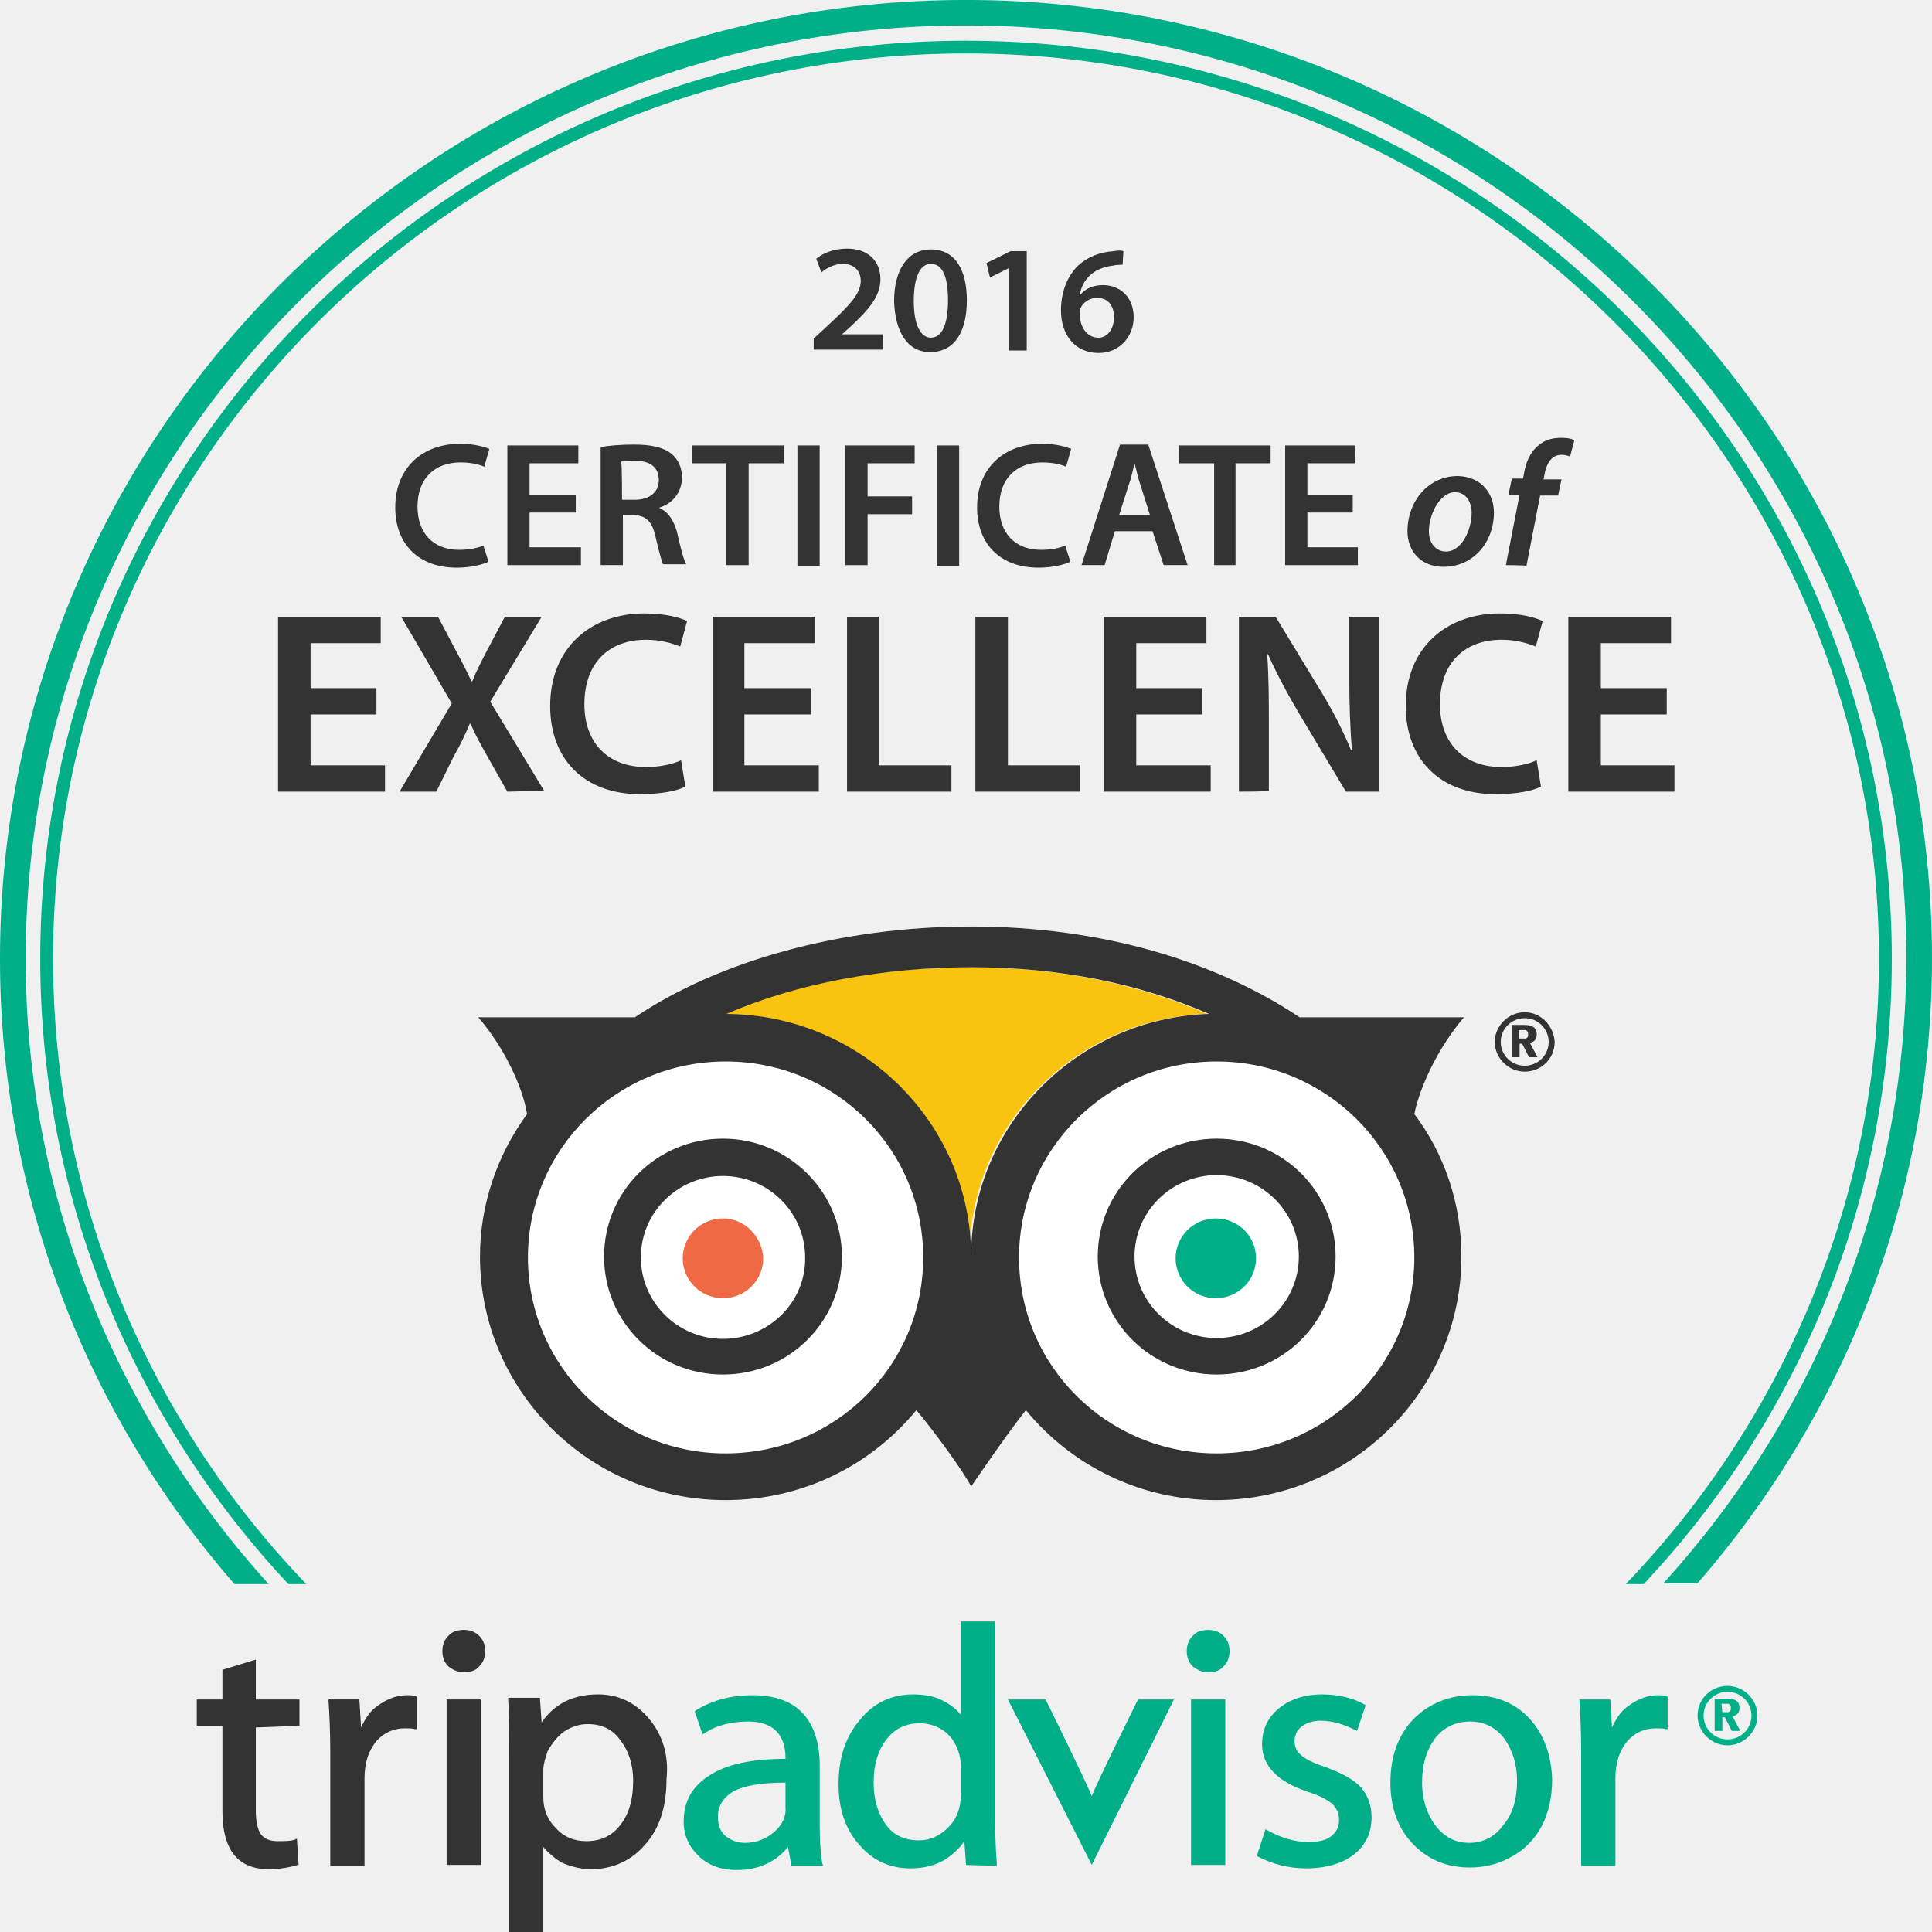
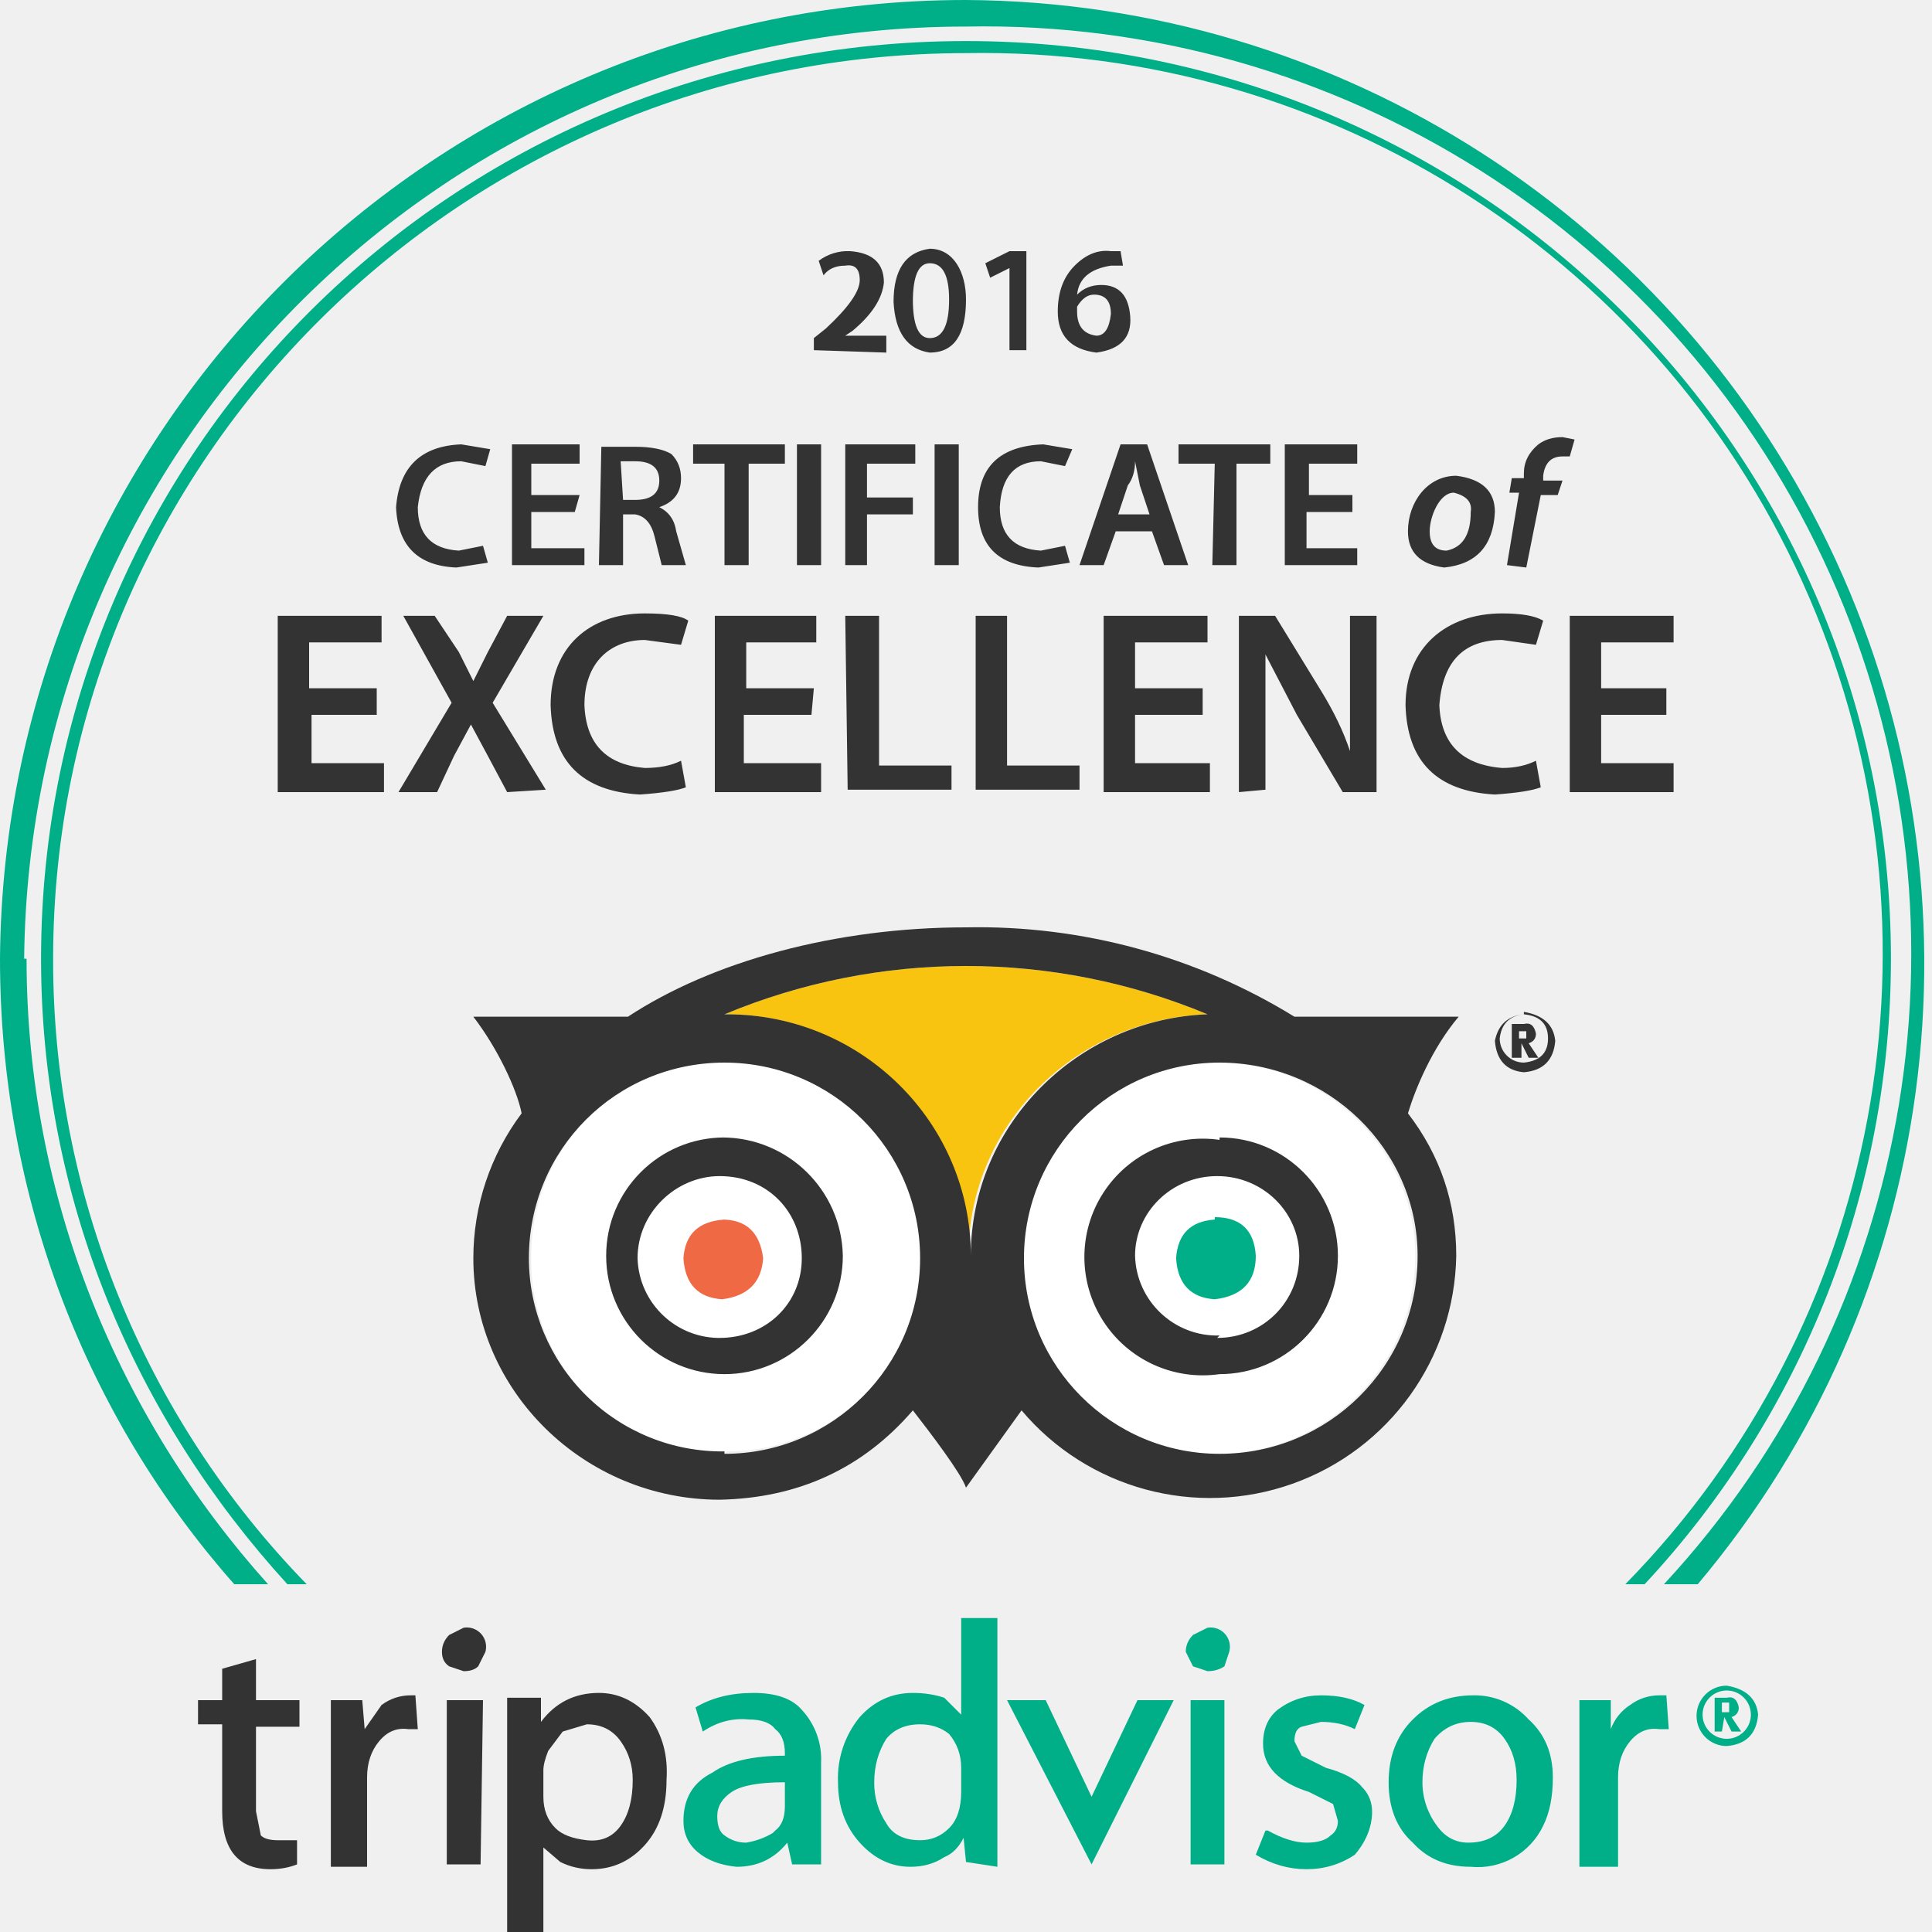
- <svg xmlns="http://www.w3.org/2000/svg" width="80" height="80" viewBox="0 0 80 80" fill="none">
-   <g clip-path="url(#clip0_408_4343)">
-     <path d="M20.229 23.26C20.016 23.365 19.52 23.506 18.918 23.506C17.324 23.506 16.367 22.522 16.367 21.011C16.367 19.36 17.501 18.376 19.06 18.376C19.662 18.376 20.087 18.517 20.264 18.587L20.052 19.325C19.804 19.219 19.485 19.149 19.06 19.149C18.032 19.149 17.288 19.781 17.288 20.976C17.288 22.065 17.926 22.768 19.024 22.768C19.379 22.768 19.768 22.698 20.016 22.592L20.229 23.26Z" fill="#333333" />
-     <path d="M23.842 21.222H21.929V22.662H24.055V23.4H21.008V18.446H23.948V19.184H21.929V20.484H23.842V21.222Z" fill="#333333" />
-     <path d="M24.871 18.516C25.225 18.445 25.721 18.41 26.253 18.41C26.961 18.41 27.457 18.516 27.812 18.797C28.095 19.043 28.237 19.359 28.237 19.78C28.237 20.413 27.812 20.869 27.316 21.01V21.045C27.67 21.186 27.883 21.537 28.024 21.994C28.166 22.626 28.308 23.188 28.414 23.364H27.457C27.387 23.224 27.28 22.802 27.139 22.205C26.997 21.572 26.749 21.361 26.253 21.326H25.792V23.399H24.871V18.516ZM25.757 20.694H26.288C26.891 20.694 27.28 20.378 27.28 19.886C27.28 19.324 26.891 19.078 26.288 19.078C26.005 19.078 25.828 19.113 25.721 19.113C25.757 19.148 25.757 20.694 25.757 20.694Z" fill="#333333" />
-     <path d="M30.079 19.184H28.662V18.446H32.453V19.184H31V23.4H30.079V19.184Z" fill="#333333" />
-     <path d="M33.941 18.446H33.02V23.435H33.941V18.446Z" fill="#333333" />
-     <path d="M35.004 18.446H37.874V19.184H35.925V20.554H37.767V21.292H35.925V23.4H35.004V18.446Z" fill="#333333" />
-     <path d="M39.716 18.446H38.795V23.435H39.716V18.446Z" fill="#333333" />
-     <path d="M44.321 23.26C44.108 23.365 43.612 23.506 43.01 23.506C41.416 23.506 40.459 22.522 40.459 21.011C40.459 19.36 41.593 18.376 43.152 18.376C43.754 18.376 44.179 18.517 44.356 18.587L44.144 19.325C43.896 19.219 43.577 19.149 43.152 19.149C42.124 19.149 41.38 19.781 41.38 20.976C41.38 22.065 42.018 22.768 43.116 22.768C43.506 22.768 43.86 22.698 44.108 22.592L44.321 23.26Z" fill="#333333" />
-     <path d="M46.165 21.994L45.74 23.399H44.783L46.377 18.41H47.547L49.176 23.399H48.184L47.724 21.994H46.165ZM47.618 21.326L47.228 20.097C47.122 19.78 47.051 19.464 46.98 19.183C46.909 19.464 46.838 19.816 46.732 20.097L46.342 21.326H47.618Z" fill="#333333" />
-     <path d="M50.275 19.184H48.822V18.446H52.613V19.184H51.161V23.4H50.275V19.184Z" fill="#333333" />
-     <path d="M56.014 21.222H54.136V22.662H56.226V23.4H53.215V18.446H56.12V19.184H54.136V20.484H56.014V21.222Z" fill="#333333" />
-     <path d="M61.86 21.222C61.86 22.451 61.009 23.47 59.769 23.47C58.848 23.47 58.281 22.838 58.281 21.995C58.281 20.765 59.132 19.711 60.372 19.711C61.364 19.746 61.86 20.449 61.86 21.222ZM59.167 21.995C59.167 22.486 59.45 22.838 59.876 22.838C60.513 22.838 60.938 21.959 60.938 21.222C60.938 20.87 60.761 20.378 60.23 20.378C59.592 20.414 59.167 21.327 59.167 21.995Z" fill="#333333" />
-     <path d="M62.355 23.4L62.922 20.484H62.462L62.603 19.816H63.064L63.099 19.641C63.17 19.184 63.347 18.727 63.702 18.446C63.985 18.2 64.304 18.13 64.658 18.13C64.906 18.13 65.084 18.165 65.19 18.235L65.013 18.903C64.906 18.868 64.8 18.833 64.658 18.833C64.233 18.833 64.021 19.219 63.95 19.676L63.914 19.851H64.658L64.517 20.519H63.773L63.206 23.435C63.206 23.4 62.355 23.4 62.355 23.4Z" fill="#333333" />
-     <path d="M15.588 29.583H12.86V31.691H15.942V32.781H11.514V25.543H15.765V26.632H12.86V28.494H15.588V29.583Z" fill="#333333" />
-     <path d="M21.009 32.781L20.194 31.34C19.875 30.778 19.663 30.392 19.486 29.97H19.45C19.273 30.392 19.096 30.778 18.777 31.34L18.068 32.781H16.545L18.706 29.127L16.616 25.543H18.139L18.919 27.019C19.167 27.475 19.344 27.827 19.521 28.213H19.556C19.734 27.756 19.911 27.44 20.123 27.019L20.903 25.543H22.426L20.3 29.056L22.532 32.745L21.009 32.781Z" fill="#333333" />
-     <path d="M28.379 32.569C28.06 32.744 27.387 32.885 26.501 32.885C24.198 32.885 22.781 31.444 22.781 29.231C22.781 26.842 24.446 25.401 26.678 25.401C27.564 25.401 28.166 25.577 28.45 25.718L28.166 26.772C27.812 26.631 27.352 26.491 26.749 26.491C25.261 26.491 24.198 27.404 24.198 29.161C24.198 30.742 25.155 31.761 26.749 31.761C27.281 31.761 27.848 31.655 28.202 31.48L28.379 32.569Z" fill="#333333" />
-     <path d="M33.586 29.583H30.823V31.691H33.905V32.781H29.512V25.543H33.728V26.632H30.823V28.494H33.586V29.583Z" fill="#333333" />
-     <path d="M35.074 25.543H36.385V31.691H39.397V32.781H35.074V25.543Z" fill="#333333" />
-     <path d="M40.389 25.543H41.735V31.691H44.711V32.781H40.389V25.543Z" fill="#333333" />
-     <path d="M49.778 29.583H47.05V31.691H50.132V32.781H45.703V25.543H49.955V26.632H47.05V28.494H49.778V29.583Z" fill="#333333" />
-     <path d="M51.301 32.781V25.543H52.824L54.702 28.635C55.198 29.443 55.623 30.286 55.942 31.059H55.977C55.907 30.11 55.871 29.162 55.871 28.073V25.543H57.111V32.781H55.73L53.816 29.583C53.356 28.81 52.86 27.897 52.505 27.089H52.47C52.541 28.038 52.541 28.986 52.541 30.181V32.745C52.505 32.781 51.301 32.781 51.301 32.781Z" fill="#333333" />
-     <path d="M63.807 32.569C63.488 32.744 62.815 32.885 61.929 32.885C59.626 32.885 58.209 31.444 58.209 29.231C58.209 26.842 59.874 25.401 62.106 25.401C62.992 25.401 63.594 25.577 63.878 25.718L63.594 26.772C63.24 26.631 62.779 26.491 62.177 26.491C60.689 26.491 59.626 27.404 59.626 29.161C59.626 30.742 60.583 31.761 62.177 31.761C62.709 31.761 63.275 31.655 63.63 31.48L63.807 32.569Z" fill="#333333" />
-     <path d="M69.016 29.583H66.288V31.691H69.335V32.781H64.941V25.543H69.193V26.632H66.288V28.494H69.016V29.583Z" fill="#333333" />
-     <path d="M30.044 60.184C25.544 60.184 21.859 56.565 21.859 52.068C21.859 47.606 25.509 43.952 30.044 43.952C34.579 43.952 38.228 47.571 38.228 52.068C38.228 56.565 34.579 60.184 30.044 60.184Z" fill="white" />
-     <path d="M50.38 60.184C45.845 60.184 42.195 56.565 42.195 52.068C42.195 47.606 45.845 43.952 50.38 43.952C54.879 43.952 58.564 47.571 58.564 52.068C58.564 56.565 54.879 60.184 50.38 60.184Z" fill="white" />
-     <path d="M30.008 41.985C32.913 40.72 36.527 40.053 40.141 40.053C43.79 40.053 47.049 40.72 49.99 41.985C44.534 42.161 40.141 46.588 40.141 52.033C40.141 46.517 35.606 42.02 30.008 41.985Z" fill="#F8C40F" />
-     <path d="M29.937 50.453C29.015 50.453 28.271 51.191 28.271 52.104C28.271 53.018 29.015 53.756 29.937 53.756C30.858 53.756 31.602 53.018 31.602 52.104C31.566 51.191 30.822 50.453 29.937 50.453Z" fill="#EF6945" />
-     <path d="M50.345 50.453C49.424 50.453 48.68 51.191 48.68 52.104C48.68 53.018 49.424 53.756 50.345 53.756C51.266 53.756 52.01 53.018 52.01 52.104C52.01 51.191 51.266 50.453 50.345 50.453Z" fill="#00AF87" />
-     <path d="M29.938 47.149C27.209 47.149 25.013 49.327 25.013 52.032C25.013 54.738 27.209 56.916 29.938 56.916C32.666 56.916 34.862 54.738 34.862 52.032C34.862 49.362 32.666 47.149 29.938 47.149ZM29.938 55.44C28.06 55.44 26.536 53.93 26.536 52.068C26.536 50.205 28.06 48.695 29.938 48.695C31.815 48.695 33.339 50.205 33.339 52.068C33.374 53.93 31.815 55.44 29.938 55.44ZM60.62 42.125H53.817C50.345 39.806 45.633 38.365 40.212 38.365C34.791 38.365 29.725 39.806 26.288 42.125H19.805C20.868 43.354 21.647 45.006 21.824 46.13C20.62 47.781 19.875 49.819 19.875 52.032C19.875 57.584 24.41 62.116 30.044 62.116C33.233 62.116 36.067 60.675 37.945 58.392C38.689 59.27 39.964 61.027 40.212 61.554C40.212 61.554 41.665 59.41 42.48 58.392C44.357 60.675 47.192 62.116 50.345 62.116C55.943 62.116 60.513 57.619 60.513 52.032C60.513 49.819 59.805 47.781 58.565 46.13C58.777 45.041 59.557 43.354 60.62 42.125ZM30.044 60.183C25.544 60.183 21.86 56.565 21.86 52.068C21.86 47.605 25.509 43.952 30.044 43.952C34.579 43.952 38.228 47.57 38.228 52.068C38.228 56.565 34.579 60.183 30.044 60.183ZM30.079 41.984C32.984 40.719 36.598 40.052 40.212 40.052C43.861 40.052 47.156 40.719 50.062 41.984C44.605 42.16 40.212 46.587 40.212 52.032C40.212 46.516 35.677 42.019 30.079 41.984ZM50.38 60.183C45.845 60.183 42.196 56.565 42.196 52.068C42.196 47.605 45.845 43.952 50.38 43.952C54.88 43.952 58.565 47.57 58.565 52.068C58.565 56.565 54.88 60.183 50.38 60.183ZM50.38 47.149C47.652 47.149 45.456 49.327 45.456 52.032C45.456 54.738 47.652 56.916 50.38 56.916C53.108 56.916 55.305 54.738 55.305 52.032C55.305 49.327 53.108 47.149 50.38 47.149ZM50.38 55.405C48.503 55.405 46.979 53.894 46.979 52.032C46.979 50.17 48.503 48.66 50.38 48.66C52.258 48.66 53.782 50.17 53.782 52.032C53.782 53.894 52.258 55.405 50.38 55.405Z" fill="#333333" />
-     <path d="M62.922 43.776H62.603V42.441H63.099C63.347 42.441 63.631 42.477 63.631 42.828C63.631 43.004 63.56 43.144 63.347 43.179L63.666 43.776H63.312L63.029 43.214H62.922V43.776ZM62.922 43.004C63.099 43.004 63.135 43.004 63.17 43.004C63.277 42.968 63.277 42.898 63.277 42.828C63.277 42.722 63.241 42.687 63.17 42.652C63.135 42.652 63.064 42.652 62.887 42.652V43.004H62.922Z" fill="#333333" />
-     <path d="M63.135 41.915C62.461 41.915 61.895 42.477 61.895 43.145C61.895 43.812 62.461 44.374 63.135 44.374C63.808 44.374 64.375 43.847 64.375 43.145C64.339 42.477 63.808 41.915 63.135 41.915ZM63.135 44.129C62.568 44.129 62.142 43.672 62.142 43.145C62.142 42.583 62.603 42.161 63.135 42.161C63.701 42.161 64.127 42.618 64.127 43.145C64.127 43.707 63.666 44.129 63.135 44.129Z" fill="#333333" />
-     <path d="M12.4 71.461V70.372H10.593V68.721L9.211 69.142V70.372H8.148V71.461H9.211V75.01C9.211 76.591 9.849 77.399 11.124 77.399C11.585 77.399 11.975 77.329 12.329 77.223H12.365L12.294 76.134L12.223 76.169C12.046 76.239 11.798 76.239 11.479 76.239C11.16 76.239 10.947 76.134 10.806 75.958C10.664 75.748 10.593 75.431 10.593 74.975V71.531L12.4 71.461Z" fill="#333333" />
-     <path d="M17.219 70.23C17.078 70.195 16.936 70.195 16.865 70.195C16.44 70.195 16.05 70.336 15.66 70.617C15.341 70.828 15.129 71.144 14.952 71.53L14.881 70.371H13.605V70.441C13.641 71.003 13.676 71.706 13.676 72.584V77.257H15.094V73.638C15.094 72.971 15.271 72.479 15.589 72.093C15.908 71.741 16.298 71.566 16.759 71.566C16.936 71.566 17.078 71.566 17.184 71.601H17.255V70.266L17.219 70.23Z" fill="#333333" />
-     <path d="M19.911 70.371H18.494V77.222H19.911V70.371Z" fill="#333333" />
-     <path d="M19.204 69.247C19.488 69.247 19.7 69.177 19.842 69.001C20.019 68.825 20.09 68.615 20.09 68.369C20.09 68.123 20.019 67.912 19.842 67.736C19.665 67.561 19.452 67.49 19.204 67.49C18.956 67.49 18.708 67.561 18.566 67.736C18.389 67.912 18.318 68.123 18.318 68.369C18.318 68.615 18.389 68.825 18.566 69.001C18.744 69.141 18.956 69.247 19.204 69.247Z" fill="#333333" />
-     <path d="M26.855 71.145C26.288 70.477 25.58 70.161 24.765 70.161C23.738 70.161 22.958 70.548 22.427 71.321L22.356 70.302H21.045V70.407C21.08 70.969 21.08 71.707 21.08 72.621V79.999H22.497V76.485C22.71 76.731 22.958 76.942 23.242 77.118C23.631 77.293 24.056 77.399 24.482 77.399C25.367 77.399 26.147 77.047 26.714 76.38C27.316 75.712 27.599 74.799 27.599 73.674C27.706 72.656 27.422 71.812 26.855 71.145ZM23.348 71.707C23.667 71.496 23.986 71.391 24.34 71.391C24.907 71.391 25.367 71.602 25.686 72.058C26.041 72.515 26.218 73.077 26.218 73.745C26.218 74.518 26.041 75.115 25.686 75.572C25.332 76.028 24.871 76.239 24.269 76.239C23.773 76.239 23.348 76.064 23.029 75.712C22.675 75.361 22.497 74.939 22.497 74.412V73.288C22.497 73.077 22.568 72.831 22.675 72.515C22.852 72.199 23.064 71.918 23.348 71.707Z" fill="#333333" />
-     <path d="M71.319 71.673H71V70.338H71.496C71.744 70.338 72.028 70.373 72.028 70.724C72.028 70.9 71.957 71.005 71.744 71.076L72.063 71.673H71.709L71.425 71.111H71.319V71.673ZM71.319 70.9C71.496 70.9 71.531 70.9 71.567 70.9C71.673 70.865 71.673 70.795 71.673 70.724C71.673 70.619 71.638 70.584 71.567 70.549C71.531 70.549 71.461 70.549 71.283 70.549L71.319 70.9Z" fill="#00AF87" />
-     <path d="M71.533 69.811C70.86 69.811 70.293 70.338 70.293 71.04C70.293 71.708 70.86 72.27 71.533 72.27C72.206 72.27 72.773 71.708 72.773 71.04C72.773 70.373 72.206 69.811 71.533 69.811ZM71.533 72.024C70.966 72.024 70.541 71.567 70.541 71.04C70.541 70.478 71.002 70.056 71.533 70.056C72.1 70.056 72.525 70.513 72.525 71.04C72.525 71.567 72.1 72.024 71.533 72.024Z" fill="#00AF87" />
-     <path d="M34.048 77.153C33.977 76.766 33.942 76.204 33.942 75.537V73.077C33.942 72.164 33.694 71.426 33.233 70.934C32.773 70.442 32.064 70.196 31.178 70.196C30.257 70.196 29.478 70.407 28.805 70.829L28.769 70.864L29.088 71.812L29.159 71.777C29.69 71.426 30.293 71.285 31.001 71.285C31.497 71.285 31.887 71.426 32.135 71.672C32.383 71.918 32.525 72.304 32.525 72.761V72.831C31.178 72.831 30.116 73.042 29.407 73.499C28.663 73.956 28.309 74.588 28.309 75.431C28.309 75.993 28.521 76.45 28.911 76.837C29.301 77.223 29.832 77.434 30.505 77.434C31.391 77.434 32.1 77.118 32.631 76.485L32.773 77.258H34.084L34.048 77.153ZM32.064 75.853C31.745 76.134 31.32 76.31 30.86 76.31C30.541 76.31 30.257 76.204 30.045 76.028C29.832 75.853 29.726 75.572 29.726 75.22C29.726 74.799 29.938 74.448 30.328 74.202C30.753 73.956 31.462 73.815 32.525 73.815V74.869C32.56 75.22 32.383 75.572 32.064 75.853Z" fill="#00AF87" />
-     <path d="M41.277 77.259V77.154C41.242 76.732 41.206 76.135 41.206 75.397V67.141H39.789V71.005C39.612 70.795 39.364 70.584 39.081 70.443C38.726 70.232 38.266 70.162 37.805 70.162C36.919 70.162 36.175 70.513 35.608 71.216C35.006 71.919 34.723 72.797 34.723 73.886C34.723 74.905 35.006 75.748 35.573 76.381C36.14 77.048 36.848 77.365 37.699 77.365C38.23 77.365 38.691 77.259 39.116 77.013C39.435 76.802 39.718 76.556 39.931 76.24L40.002 77.224L41.277 77.259ZM39.789 73.184V74.273C39.789 74.87 39.612 75.327 39.258 75.678C38.903 76.029 38.514 76.205 38.053 76.205C37.451 76.205 36.99 75.994 36.671 75.538C36.352 75.081 36.175 74.519 36.175 73.816C36.175 73.078 36.352 72.481 36.707 72.024C37.061 71.567 37.522 71.357 38.089 71.357C38.549 71.357 38.974 71.532 39.293 71.849C39.612 72.2 39.789 72.657 39.789 73.184Z" fill="#00AF87" />
-     <path d="M47.122 70.372C47.122 70.372 45.35 73.956 45.208 74.377C45.031 73.885 43.295 70.372 43.295 70.372H41.736L45.208 77.223L48.61 70.372H47.122Z" fill="#00AF87" />
-     <path d="M50.736 70.372H49.318V77.223H50.736V70.372Z" fill="#00AF87" />
-     <path d="M50.026 69.248C50.31 69.248 50.522 69.178 50.664 69.002C50.841 68.826 50.912 68.615 50.912 68.37C50.912 68.124 50.841 67.913 50.664 67.737C50.487 67.561 50.274 67.491 50.026 67.491C49.778 67.491 49.53 67.561 49.389 67.737C49.212 67.913 49.141 68.124 49.141 68.37C49.141 68.615 49.212 68.826 49.389 69.002C49.566 69.142 49.778 69.248 50.026 69.248Z" fill="#00AF87" />
-     <path d="M56.369 74.027C56.086 73.711 55.59 73.43 54.917 73.184C54.385 73.008 54.031 72.832 53.854 72.657C53.677 72.516 53.606 72.305 53.606 72.094C53.606 71.849 53.712 71.638 53.889 71.497C54.066 71.357 54.35 71.251 54.669 71.251C55.165 71.251 55.625 71.392 56.121 71.638L56.192 71.673L56.546 70.619L56.511 70.584C56.015 70.303 55.413 70.162 54.739 70.162C53.995 70.162 53.393 70.373 52.933 70.759C52.472 71.146 52.26 71.638 52.26 72.235C52.26 73.113 52.897 73.781 54.173 74.203C54.633 74.343 54.952 74.519 55.165 74.694C55.342 74.87 55.448 75.081 55.448 75.362C55.448 75.643 55.342 75.854 55.129 76.029C54.917 76.205 54.598 76.275 54.173 76.275C53.606 76.275 53.039 76.1 52.472 75.784L52.401 75.748L52.047 76.838L52.082 76.873C52.685 77.189 53.358 77.365 54.102 77.365C54.917 77.365 55.59 77.154 56.05 76.802C56.546 76.416 56.794 75.889 56.794 75.257C56.794 74.765 56.653 74.378 56.369 74.027Z" fill="#00AF87" />
-     <path d="M63.349 71.18C62.747 70.513 61.932 70.196 60.975 70.196C59.983 70.196 59.169 70.548 58.531 71.18C57.893 71.848 57.574 72.726 57.574 73.815C57.574 74.869 57.893 75.712 58.495 76.345C59.133 77.012 59.913 77.329 60.869 77.329C61.471 77.329 62.074 77.188 62.605 76.872C63.137 76.591 63.562 76.134 63.845 75.607C64.129 75.045 64.27 74.412 64.27 73.674C64.235 72.691 63.952 71.848 63.349 71.18ZM60.834 76.31C60.267 76.31 59.806 76.064 59.452 75.607C59.098 75.15 58.885 74.518 58.885 73.815C58.885 73.077 59.062 72.48 59.417 71.988C59.771 71.531 60.267 71.285 60.869 71.285C61.471 71.285 61.932 71.531 62.286 71.988C62.641 72.48 62.818 73.077 62.818 73.745C62.818 74.483 62.641 75.115 62.251 75.572C61.897 76.064 61.401 76.31 60.834 76.31Z" fill="#00AF87" />
-     <path d="M69.016 70.231C68.874 70.196 68.733 70.196 68.662 70.196C68.237 70.196 67.847 70.337 67.457 70.618C67.138 70.829 66.926 71.145 66.749 71.531L66.678 70.372H65.402V70.442C65.438 71.004 65.473 71.707 65.473 72.585V77.258H66.89V73.639C66.89 72.972 67.067 72.48 67.386 72.094C67.705 71.742 68.095 71.567 68.556 71.567C68.733 71.567 68.874 71.567 68.981 71.602H69.052V70.267L69.016 70.231Z" fill="#00AF87" />
-     <path d="M1.063 39.7C1.063 18.374 18.53 1.053 40 1.053C61.47 1.053 78.937 18.374 78.937 39.665C78.937 49.608 75.111 58.708 68.875 65.559H70.292C76.351 58.602 80 49.573 80 39.665C80 17.777 62.037 -0.001 40 -0.001C17.963 -0.001 0 17.812 0 39.7C0 49.573 3.649 58.638 9.708 65.594H11.125C4.889 58.708 1.063 49.643 1.063 39.7Z" fill="#00AF87" />
-     <path d="M2.197 39.7C2.197 19.042 19.168 2.213 40.001 2.213C60.833 2.213 77.804 19.042 77.804 39.7C77.804 49.714 73.801 58.849 67.317 65.594H68.061C74.438 58.813 78.336 49.714 78.336 39.7C78.336 18.726 61.152 1.686 40.001 1.686C18.849 1.686 1.666 18.726 1.666 39.7C1.666 49.678 5.563 58.778 11.941 65.594H12.685C6.201 58.849 2.197 49.714 2.197 39.7Z" fill="#00AF87" />
-     <path d="M33.693 14.511V14.019L34.189 13.562C35.181 12.649 35.642 12.157 35.642 11.63C35.642 11.279 35.429 10.927 34.898 10.927C34.544 10.927 34.225 11.103 34.012 11.279L33.8 10.716C34.083 10.471 34.544 10.295 35.075 10.295C35.996 10.295 36.457 10.857 36.457 11.56C36.457 12.298 35.925 12.86 35.217 13.527L34.862 13.844H36.563V14.476H33.693V14.511Z" fill="#333333" />
-     <path d="M40.035 12.437C40.035 13.772 39.504 14.58 38.511 14.58C37.555 14.58 37.059 13.702 37.023 12.472C37.023 11.207 37.555 10.329 38.547 10.329C39.574 10.329 40.035 11.207 40.035 12.437ZM37.838 12.472C37.838 13.456 38.122 13.983 38.547 13.983C39.008 13.983 39.255 13.421 39.255 12.437C39.255 11.489 39.043 10.926 38.547 10.926C38.122 10.926 37.838 11.418 37.838 12.472Z" fill="#333333" />
-     <path d="M41.771 11.104L40.991 11.491L40.85 10.893L41.842 10.401H42.515V14.512H41.771V11.104Z" fill="#333333" />
-     <path d="M46.483 10.963C46.376 10.963 46.235 10.963 46.093 10.998C45.207 11.103 44.817 11.63 44.711 12.192H44.746C44.959 11.946 45.278 11.806 45.668 11.806C46.376 11.806 46.943 12.298 46.943 13.141C46.943 13.914 46.376 14.616 45.49 14.616C44.498 14.616 43.932 13.844 43.932 12.86C43.932 12.052 44.215 11.419 44.64 10.998C45.03 10.646 45.526 10.435 46.128 10.4C46.305 10.365 46.412 10.365 46.518 10.4L46.483 10.963ZM46.128 13.141C46.128 12.649 45.88 12.333 45.42 12.333C45.136 12.333 44.853 12.508 44.746 12.754C44.711 12.825 44.711 12.895 44.711 13C44.711 13.527 44.995 13.984 45.49 13.984C45.845 13.984 46.128 13.633 46.128 13.141Z" fill="#333333" />
+ <svg xmlns="http://www.w3.org/2000/svg" width="80" height="80" fill="none">
+   <g clip-path="url(#a)">
+     <path fill="#333" d="m20.2 23.3-1.3.2q-2.4-.1-2.5-2.5.2-2.5 2.7-2.6l1.2.2-.2.7-1-.2q-1.6 0-1.8 1.9 0 1.7 1.7 1.8l1-.2zM23.8 21.2H22v1.5h2.2v.7h-3v-5h2.8v.8h-2v1.3h2zM24.9 18.5h1.4q1 0 1.5.3.4.4.4 1 0 .9-.9 1.2.6.3.7 1l.4 1.4h-1l-.3-1.2q-.2-.8-.8-.9h-.5v2.1h-1zm.9 2.2h.5q1 0 1-.8t-1-.8h-.6zM30 19.2h-1.3v-.8h3.8v.8H31v4.2h-1zM34 18.4h-1v5h1zM35 18.4h2.9v.8h-2v1.4h1.9v.7h-1.9v2.1H35zM39.7 18.4h-1v5h1zM44.3 23.3l-1.3.2q-2.5-.1-2.5-2.5 0-2.5 2.7-2.6l1.2.2-.3.7-1-.2q-1.6 0-1.7 1.9 0 1.7 1.7 1.8l1-.2zM46.2 22l-.5 1.4h-1l1.7-5h1.1l1.7 5h-1l-.5-1.4zm1.4-.7-.4-1.2-.2-1q0 .6-.3 1l-.4 1.2zM50.3 19.2h-1.5v-.8h3.8v.8h-1.4v4.2h-1zM56 21.2h-1.9v1.5h2.1v.7h-3v-5h3v.8h-2v1.3H56zM61.9 21.2q-.1 2.1-2.1 2.3-1.5-.2-1.5-1.5c0-1.2.8-2.3 2-2.3q1.6.2 1.6 1.5m-2.7.8q0 .8.7.8 1-.2 1-1.6.1-.6-.7-.8c-.6 0-1 1-1 1.6M62.4 23.4l.5-3h-.4l.1-.6h.5v-.2q0-.7.6-1.2.4-.3 1-.3l.5.1-.2.7h-.3q-.7 0-.8.8v.2h.8l-.2.6h-.7l-.6 3zM15.6 29.6h-2.7v2h3v1.2h-4.4v-7.3h4.3v1.1h-3v1.9h2.8zM21 32.8l-.8-1.5-.7-1.3-.7 1.3-.7 1.5h-1.6l2.2-3.7-2-3.6H18L19 27l.6 1.2.6-1.2.8-1.5h1.5l-2.1 3.6 2.2 3.6zM28.4 32.6q-.5.2-1.9.3-3.6-.2-3.7-3.7c0-2.4 1.6-3.8 3.9-3.8q1.4 0 1.8.3l-.3 1-1.5-.2c-1.4 0-2.5.9-2.5 2.7q.1 2.4 2.5 2.6.9 0 1.5-.3zM33.6 29.6h-2.8v2H34v1.2h-4.4v-7.3h4.2v1.1h-2.9v1.9h2.8zM35 25.5h1.4v6.2h3v1h-4.3zM40.4 25.5h1.3v6.2h3v1h-4.3zM49.8 29.6H47v2h3.1v1.2h-4.4v-7.3H50v1.1h-3v1.9h2.8zM51.3 32.8v-7.3h1.5l1.9 3.1q.8 1.3 1.2 2.5v-5.6H57v7.3h-1.4l-1.9-3.2-1.3-2.5v5.6zM63.8 32.6q-.5.2-1.9.3-3.6-.2-3.7-3.7c0-2.4 1.7-3.8 4-3.8q1.2 0 1.7.3l-.3 1-1.4-.2q-2.4 0-2.6 2.7.1 2.4 2.6 2.6.8 0 1.4-.3zM69 29.6h-2.7v2h3v1.2H65v-7.3h4.3v1.1h-3v1.9H69z" />
+     <path fill="#fff" d="M30 60.2A8 8 0 0 1 22 52c0-4.5 3.6-8.1 8.1-8.1a8.1 8.1 0 1 1 0 16.2M50.4 60.2a8.1 8.1 0 1 1 0-16.2c4.5 0 8.2 3.6 8.2 8 0 4.6-3.7 8.2-8.2 8.2" />
+     <path fill="#f8c40f" d="M30 42a26 26 0 0 1 20 0c-5.5.2-9.9 4.6-9.9 10 0-5.5-4.5-10-10-10" />
+     <path fill="#ef6945" d="M30 50.5q-1.6.1-1.7 1.6.1 1.6 1.6 1.7 1.6-.2 1.7-1.7-.2-1.6-1.7-1.6" />
+     <path fill="#00af87" d="M50.3 50.5q-1.5.1-1.6 1.6.1 1.6 1.6 1.7Q52 53.6 52 52q-.1-1.6-1.7-1.6" />
+     <path fill="#333" d="M30 47.1a4.9 4.9 0 1 0 0 9.8c2.7 0 4.9-2.2 4.9-4.9a5 5 0 0 0-5-4.9m0 8.3a3.4 3.4 0 0 1-3.5-3.3c0-1.9 1.6-3.4 3.4-3.4 2 0 3.4 1.5 3.4 3.4s-1.5 3.3-3.4 3.3m30.6-13.3h-6.8a25 25 0 0 0-13.6-3.7c-5.4 0-10.5 1.4-14 3.7h-6.4c1 1.3 1.8 3 2 4a10 10 0 0 0-2 6c0 5.5 4.6 10 10.2 10q4.9-.1 8-3.7c.7.9 2 2.6 2.2 3.2l2.3-3.2a10.2 10.2 0 0 0 18-6.4q0-3.3-2-5.9c.3-1 1-2.7 2.1-4M30 60.1a8 8 0 0 1-8.1-8c0-4.5 3.6-8.1 8.1-8.1a8.1 8.1 0 1 1 0 16.2M30 42a26 26 0 0 1 20 0c-5.4.2-9.8 4.6-9.8 10 0-5.5-4.5-10-10.1-10m20.4 18.2a8.1 8.1 0 1 1 0-16.2c4.5 0 8.2 3.6 8.2 8 0 4.6-3.7 8.2-8.2 8.2m0-13a4.9 4.9 0 1 0 0 9.7 4.9 4.9 0 1 0 0-9.8m0 8.2A3.4 3.4 0 0 1 47 52c0-1.8 1.5-3.3 3.4-3.3s3.4 1.5 3.4 3.3c0 1.9-1.5 3.4-3.4 3.4M63 43.8h-.4v-1.4h.5q.4-.1.5.4 0 .3-.3.4l.4.6h-.4l-.3-.6zm0-.8h.2v-.3h-.3v.3" />
+     <path fill="#333" d="M63.1 42q-1 .1-1.2 1.1.1 1.2 1.2 1.3 1.2-.1 1.3-1.3-.1-1-1.3-1.2m0 2.1a1 1 0 0 1-1-1q.1-.9 1-1 1 .1 1 1t-1 1M12.4 71.5v-1.1h-1.8v-1.7l-1.4.4v1.3h-1v1h1V75q0 2.4 2 2.4.6 0 1.1-.2v-1h-.8q-.5 0-.7-.2l-.2-1v-3.5zM17.2 70.2H17a2 2 0 0 0-1.2.4l-.7 1-.1-1.2h-1.3v6.9h1.5v-3.7q0-.9.5-1.5t1.2-.5h.4zM20 70.4h-1.5v6.8h1.4zM19.2 69.2q.4 0 .6-.2l.3-.6a.8.8 0 0 0-.9-1l-.6.3q-.3.3-.3.7t.3.6zM26.9 71.1q-.9-1-2.1-1-1.5 0-2.4 1.2v-1H21V80h1.5v-3.5l.7.6q.6.3 1.3.3 1.3 0 2.2-1t.9-2.7q.1-1.5-.7-2.6m-3.6.6 1-.3q.9 0 1.4.7t.5 1.6q0 1.2-.5 1.9t-1.4.6-1.3-.5q-.5-.5-.5-1.3v-1.1q0-.3.2-.8z" />
+     <path fill="#00af87" d="M71.3 71.7H71v-1.4h.5q.4-.1.5.4 0 .3-.3.4l.4.6h-.4l-.3-.6zm0-.8h.3v-.4h-.3z" />
+     <path fill="#00af87" d="M71.5 69.8a1.2 1.2 0 1 0 0 2.5q1.2-.1 1.3-1.3-.1-1-1.3-1.2m0 2.2a1 1 0 1 1 0-2 1 1 0 1 1 0 2M34 77.2V73a3 3 0 0 0-.8-2.2q-.6-.7-2-.7t-2.4.6l.3 1q.9-.6 1.9-.5.8 0 1.1.4.4.3.4 1v.1q-2 0-3 .7-1.2.6-1.2 2 0 .8.6 1.3t1.6.6q1.3 0 2.1-1l.2.9zm-2-1.3q-.5.3-1.1.4-.5 0-.9-.3-.3-.2-.3-.8t.6-1 2.2-.4v1q0 .7-.4 1M41.3 77.3V67h-1.5v4l-.7-.7q-.6-.2-1.3-.2-1.3 0-2.2 1a4 4 0 0 0-.9 2.7q0 1.5.9 2.5t2.1 1q.8 0 1.4-.4.5-.2.8-.8l.1 1zm-1.5-4.1v1q0 1-.5 1.5t-1.2.5q-1 0-1.4-.7a3 3 0 0 1-.5-1.7q0-1 .5-1.8.5-.6 1.4-.6.7 0 1.2.4.5.6.5 1.4M47.1 70.4l-1.9 4-1.9-4h-1.6l3.5 6.8 3.4-6.8zM50.7 70.4h-1.4v6.8h1.4zM50 69.2q.4 0 .7-.2l.2-.6a.8.8 0 0 0-.9-1l-.6.3q-.3.3-.3.7l.3.6zM56.4 74q-.4-.5-1.5-.8l-1-.5-.3-.6q0-.5.3-.6l.8-.2q.8 0 1.4.3l.4-1q-.7-.4-1.8-.4-1 0-1.8.6-.6.5-.6 1.4 0 1.4 1.9 2l1 .5.2.7q0 .4-.3.6-.3.3-1 .3t-1.6-.5h-.1l-.4 1q1 .6 2.1.6t2-.6q.6-.7.7-1.5t-.4-1.3M63.3 71.2a3 3 0 0 0-2.3-1q-1.5 0-2.5 1t-1 2.6 1 2.5q.9 1 2.4 1a3 3 0 0 0 3-1.7q.4-.8.4-2 0-1.5-1-2.4m-2.5 5.1q-.8 0-1.3-.7a3 3 0 0 1-.6-1.8q0-1 .5-1.8.6-.7 1.5-.7t1.4.7.5 1.7q0 1.2-.5 1.9t-1.5.7M69 70.2h-.3a2 2 0 0 0-1.2.4 2 2 0 0 0-.8 1v-1.2h-1.3v6.9H67v-3.7q0-.9.5-1.5t1.2-.5h.4zM1 39.7A39 39 0 0 1 40 1.1a38.4 38.4 0 0 1 28.9 64.5h1.4A39.9 39.9 0 0 0 40 0 40 40 0 0 0 0 39.7c0 9.9 3.6 19 9.7 25.9h1.4c-6.2-6.9-10-16-10-25.9" />
+     <path fill="#00af87" d="M2.2 39.7C2.2 19 19.2 2.2 40 2.2a37.3 37.3 0 0 1 27.3 63.4h.8a38 38 0 0 0 10.2-25.9c0-21-17.1-38-38.3-38s-38.3 17-38.3 38c0 10 3.9 19 10.2 25.9h.8A37 37 0 0 1 2.2 39.7" />
+     <path fill="#333" d="M33.7 14.5V14l.5-.4q1.4-1.3 1.4-2T35 11q-.6 0-.9.4l-.2-.6a2 2 0 0 1 1.3-.4q1.4.1 1.4 1.3-.1 1-1.3 2l-.3.2h1.7v.7zM40 12.4q0 2.2-1.5 2.2-1.4-.2-1.5-2.1 0-2 1.5-2.2c1 0 1.5 1 1.5 2.1m-2.2 0q0 1.6.7 1.6.8 0 .8-1.6 0-1.5-.8-1.5-.7 0-.7 1.6M41.8 11.1l-.8.4-.2-.6 1-.5h.7v4.1h-.7zM46.5 11H46q-1.3.2-1.4 1.2.4-.4 1-.4 1.1 0 1.2 1.3t-1.4 1.5q-1.6-.2-1.6-1.7 0-1.2.7-1.9t1.5-.6h.4zM46 13q0-.8-.7-.8-.4 0-.7.5v.2q0 .9.8 1 .5 0 .6-.9" />
  </g>
  <defs>
-     <clipPath id="clip0_408_4343">
-       <rect width="80" height="80" fill="white" />
+     <clipPath id="a">
+       <path fill="#fff" d="M0 0h80v80H0z" />
    </clipPath>
  </defs>
</svg>
